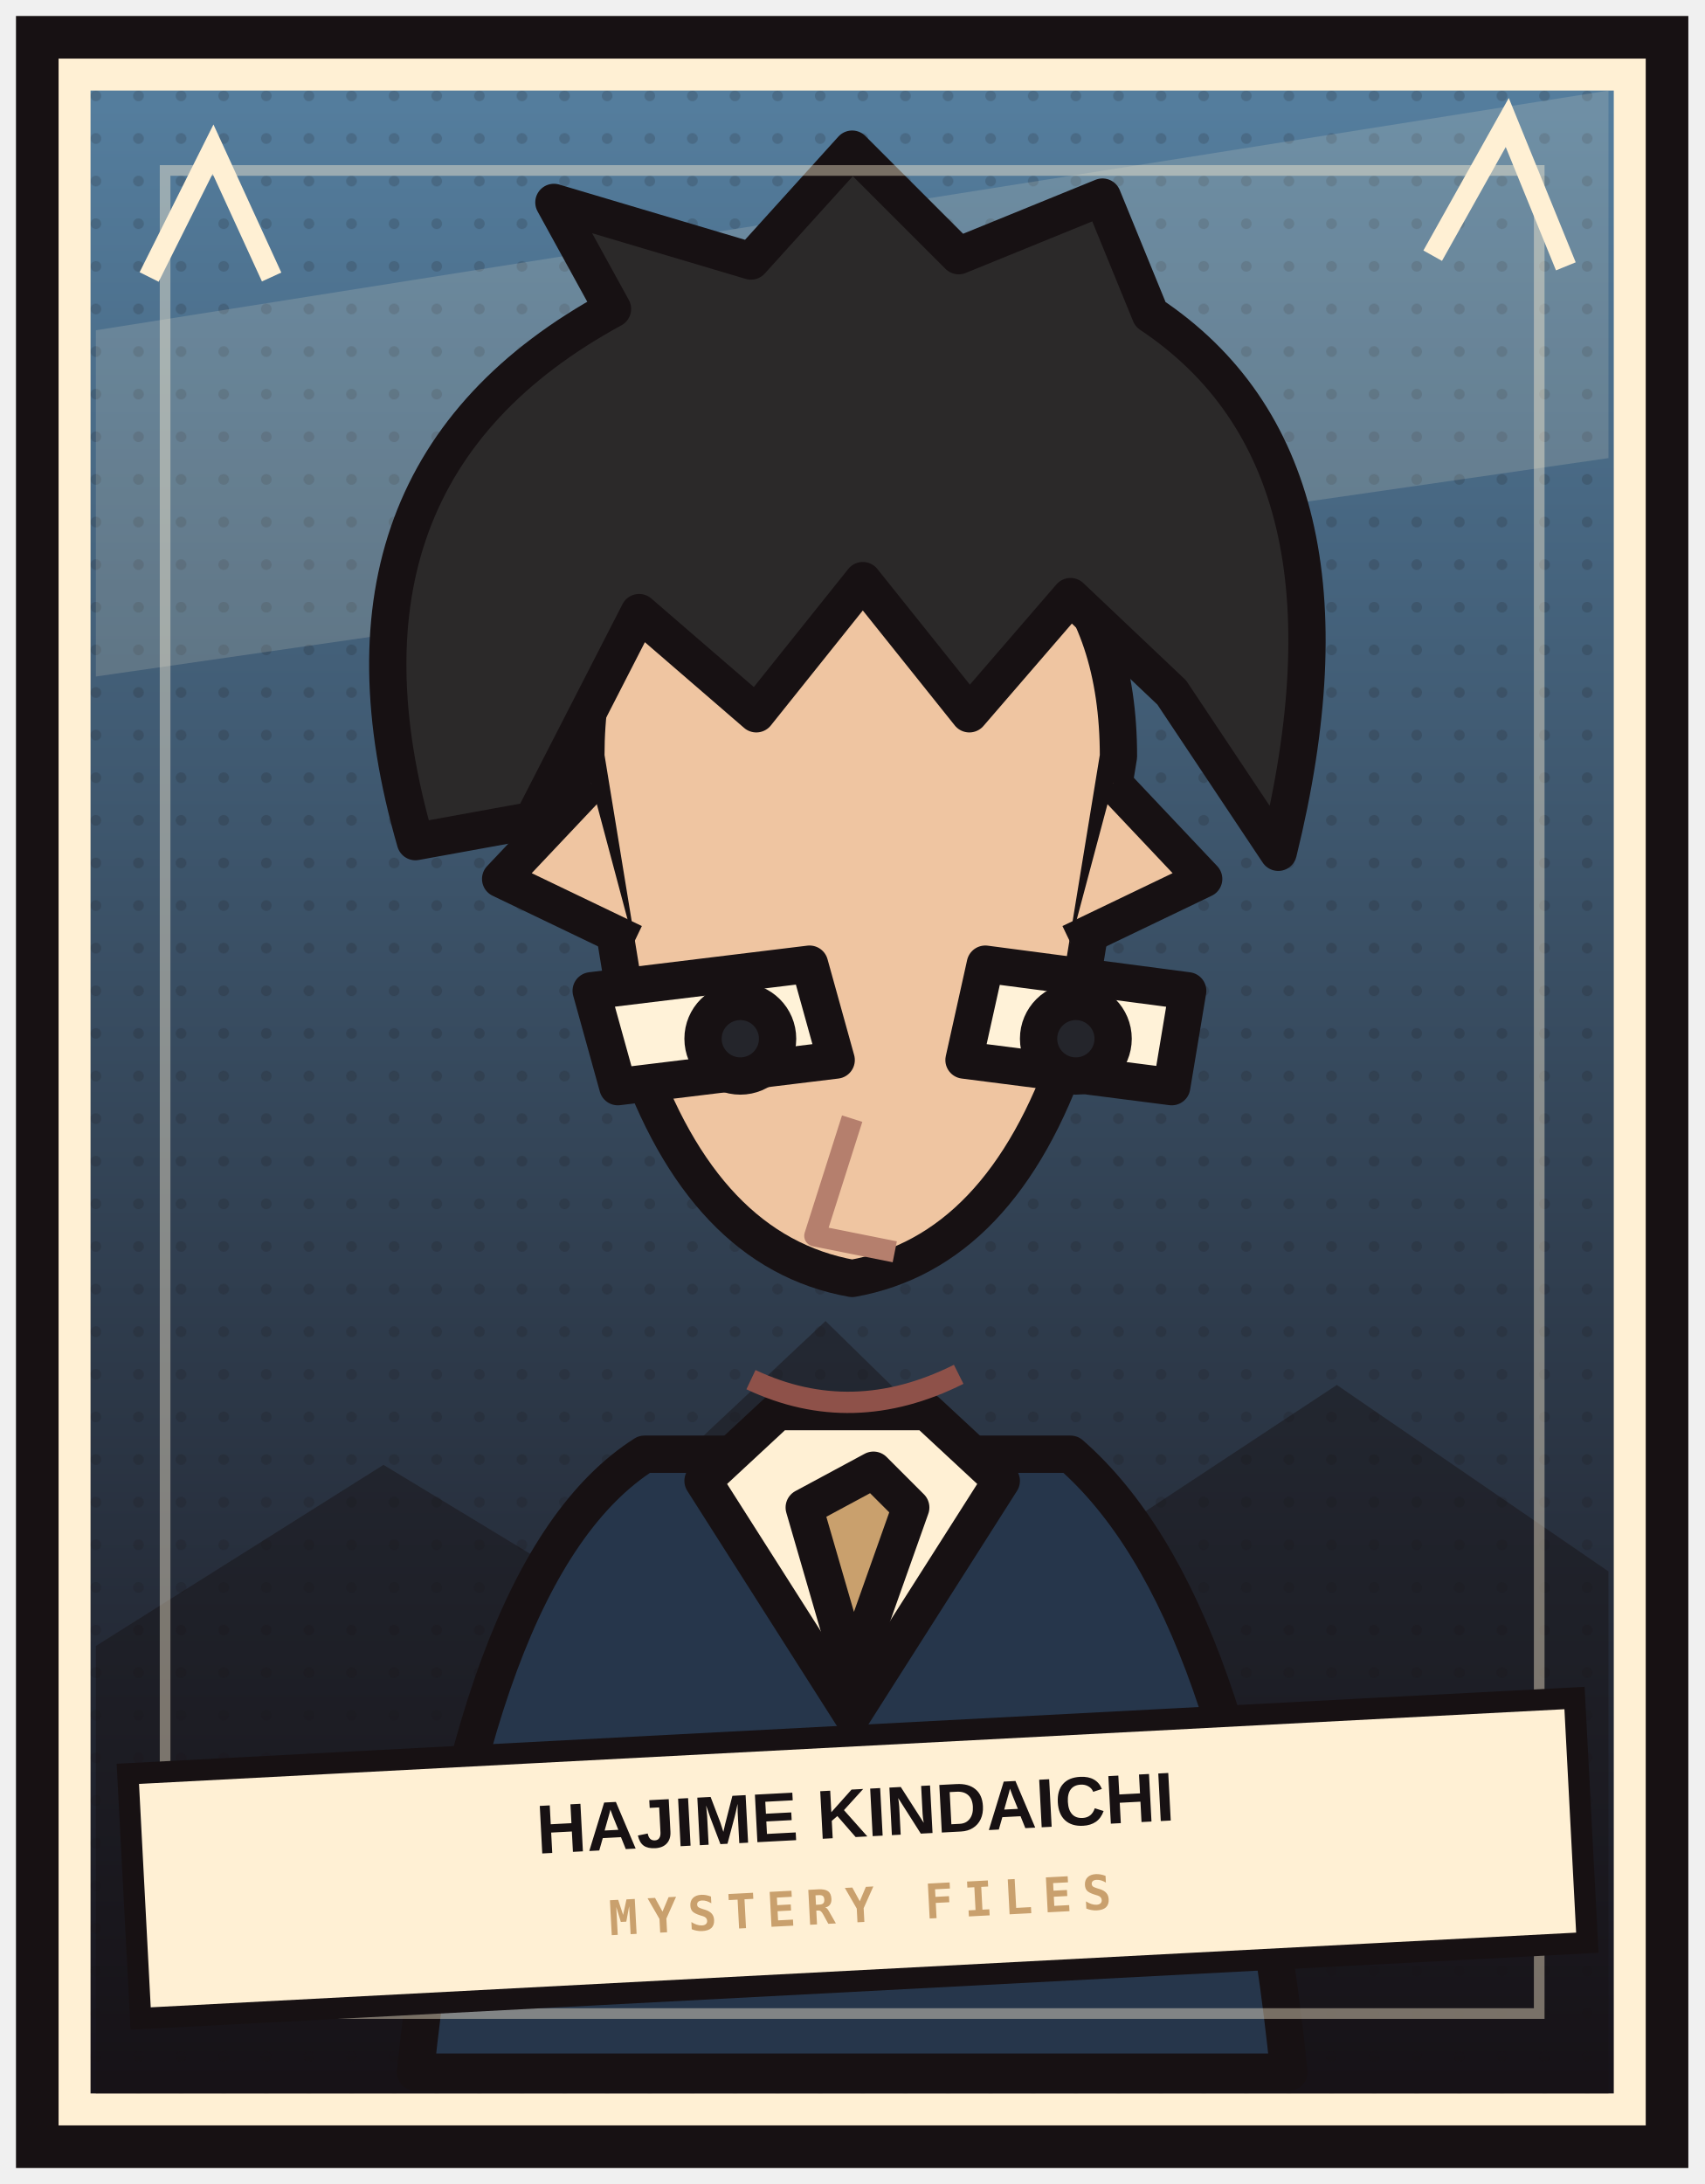
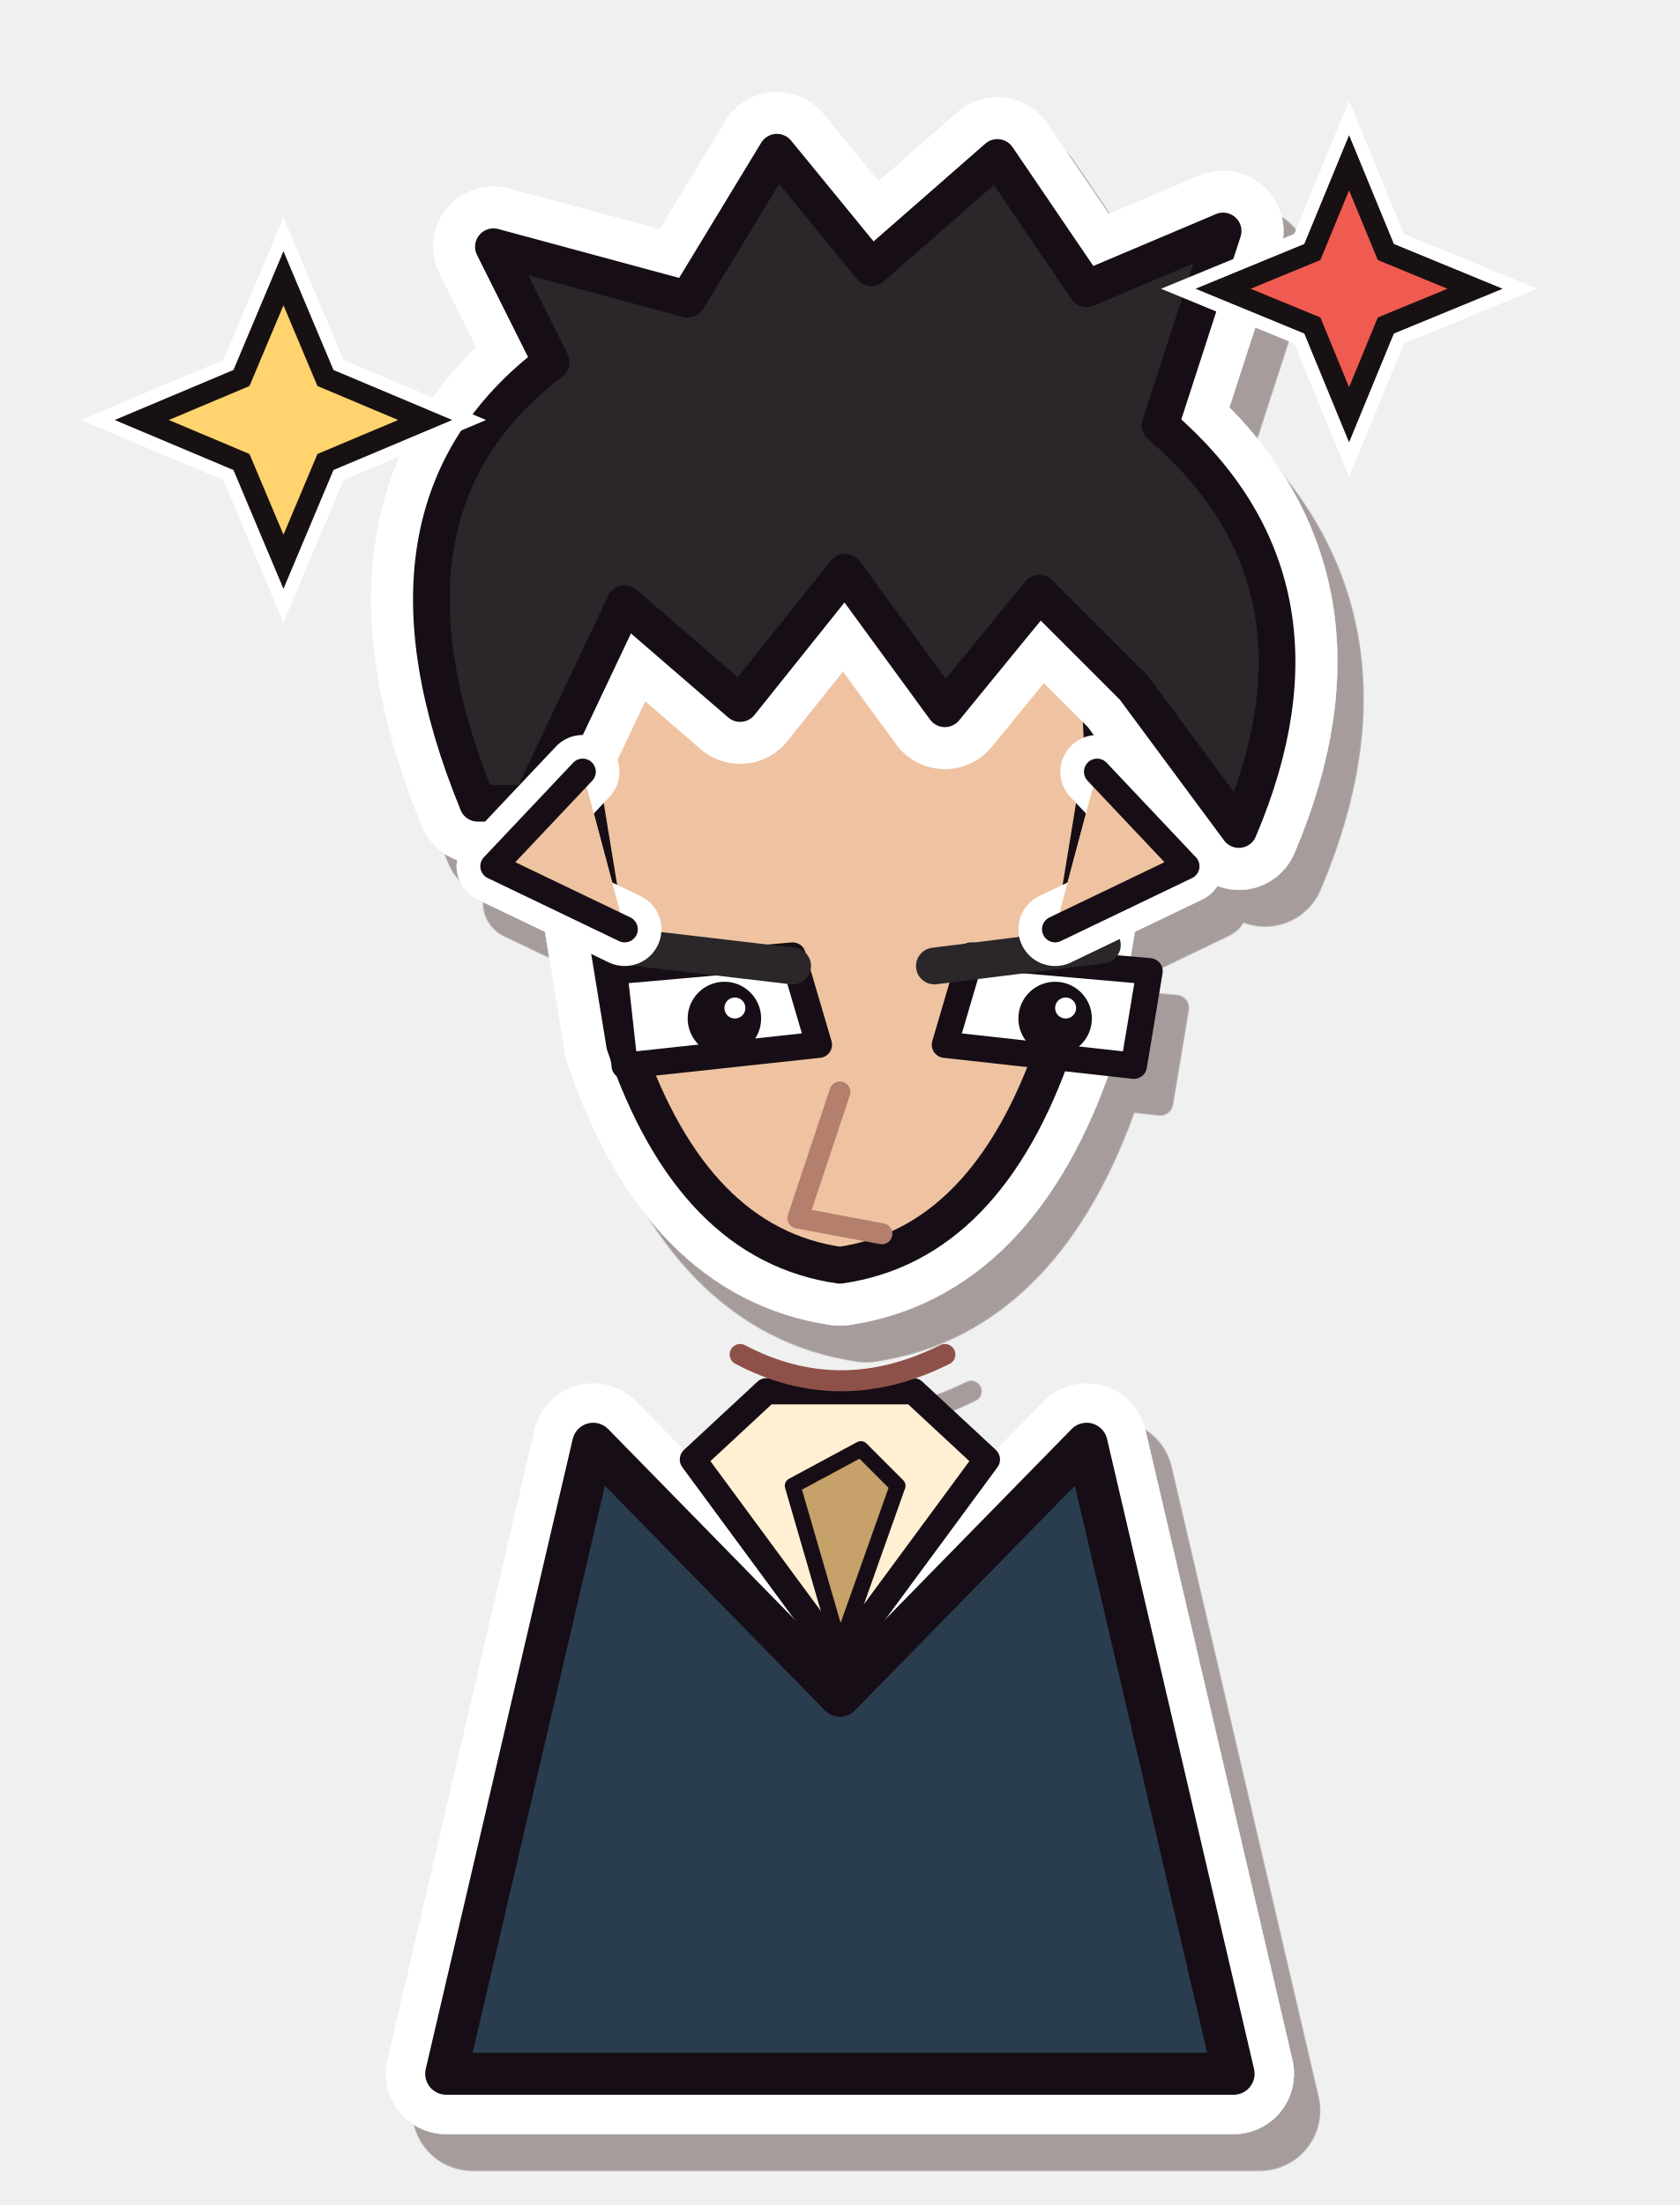
- <svg xmlns="http://www.w3.org/2000/svg" viewBox="0 0 320 410" role="img" aria-label="HAJIME KINDAICHI original anime comic portrait">
+ <svg xmlns="http://www.w3.org/2000/svg" viewBox="0 0 320 420" role="img" aria-label="HAJIME KINDAICHI cartoon sticker illustration">
  <defs>
-     <linearGradient id="bg" x2="0" y2="1">
-       <stop stop-color="#547d9d" />
-       <stop offset="1" stop-color="#17131a" />
-     </linearGradient>
-     <pattern id="dots" width="8" height="8" patternUnits="userSpaceOnUse">
-       <circle cx="2" cy="2" r="1" fill="#171113" opacity=".16" />
-     </pattern>
+     <filter id="shadow" x="-30%" y="-20%" width="160%" height="160%">
+       <feDropShadow dx="5" dy="7" stdDeviation="0" flood-color="#171113" flood-opacity=".35" />
+     </filter>
  </defs>
-   <rect x="7" y="7" width="306" height="396" fill="#fff0d4" stroke="#171113" stroke-width="8" />
-   <rect x="17" y="17" width="286" height="376" fill="url(#bg)" />
-   <rect x="17" y="17" width="286" height="376" fill="url(#dots)" />
-   <path d="M18 62 302 17 302 86 18 127Z" fill="#fff0d4" opacity=".16" />
-   <path d="M18 309 72 275 105 295 155 248 201 293 251 260 302 295V393H18Z" fill="#171113" opacity=".45" />
-   <g stroke="#171113" stroke-width="7" stroke-linejoin="round">
-     <path d="M78 389Q88 294 121 273H201Q233 301 242 389Z" fill="#26364b" />
-     <path d="M132 278 160 322 188 278 174 265H146Z" fill="#fff0d4" />
-     <path d="M151 283 160 314 171 283 164 276Z" fill="#c9a06d" />
-     <path d="M110 142Q110 94 160 88Q210 94 210 142L201 197Q188 235 160 240Q132 235 119 197Z" fill="#efc5a1" />
-     <path d="M78 158Q58 89 115 58L104 38 141 49 160 28 180 48 207 37 216 59Q258 87 240 160L220 130 201 112 182 134 162 109 142 134 120 115 100 154Z" fill="#2b2929" />
-     <path d="M111 186 152 181 157 199 116 204Z M181 199 185 181 223 186 220 204Z" fill="#fff2d8" />
-     <circle cx="139" cy="195" r="7" fill="#24252b" />
-     <circle cx="202" cy="195" r="7" fill="#24252b" />
-     <path d="M160 210 153 232 168 235" stroke="#b57f6d" stroke-width="4" fill="none" />
-     <path d="M141 259Q160 268 180 258" stroke="#8e5149" stroke-width="4" fill="none" />
-     <path d="M111 147 94 165 119 177M209 147 226 165 201 177" fill="#efc5a1" />
+   <g filter="url(#shadow)" stroke-linejoin="round" stroke-linecap="round">
+     <path d="M113 275 160 323 207 275 235 395H85Z" fill="#2a3c50" stroke="#fff" stroke-width="23" />
+     <path d="M113 275 160 323 207 275 235 395H85Z" fill="#2a3c50" stroke="#171113" stroke-width="8" />
+     <path d="M132 278 160 316 188 278 174 265H146Z" fill="#fff0d4" stroke="#171113" stroke-width="5" />
+     <path d="M151 283 160 314 171 283 164 276Z" fill="#c6a16a" stroke="#171113" stroke-width="3" />
+     <path d="M110 144Q110 94 160 88Q210 94 210 144L201 199Q188 237 160 241Q132 237 119 199Z" fill="#efc3a1" stroke="#fff" stroke-width="23" />
+     <path d="M110 144Q110 94 160 88Q210 94 210 144L201 199Q188 237 160 241Q132 237 119 199Z" fill="#efc3a1" stroke="#171113" stroke-width="7" />
+     <path d="M117 185 151 182 156 199 119 203Z M180 199 185 182 219 185 216 203Z" fill="#fff" stroke="#171113" stroke-width="5" />
+     <circle cx="138" cy="194" r="7" fill="#171113" />
+     <circle cx="201" cy="194" r="7" fill="#171113" />
+     <circle cx="140" cy="192" r="2" fill="#fff" />
+     <circle cx="203" cy="192" r="2" fill="#fff" />
+     <path d="M117 180 151 184M178 184 210 180" fill="none" stroke="#29282a" stroke-width="7" />
+     <path d="M160 208 152 232 168 235" fill="none" stroke="#b57f6d" stroke-width="4" />
+     <path d="M141 258Q160 268 180 258" fill="none" stroke="#8e5149" stroke-width="4" />
+     <path d="M91 153Q68 97 105 69L94 47 131 57 148 29 166 51 190 30 207 55 233 44 221 81Q256 111 236 158L216 131 198 113 180 135 161 109 141 134 119 115 101 153Z" fill="#29282a" stroke="#fff" stroke-width="23" />
+     <path d="M91 153Q68 97 105 69L94 47 131 57 148 29 166 51 190 30 207 55 233 44 221 81Q256 111 236 158L216 131 198 113 180 135 161 109 141 134 119 115 101 153Z" fill="#29282a" stroke="#171113" stroke-width="7" />
+     <path d="M111 147 94 165 119 177M209 147 226 165 201 177" fill="#efc3a1" stroke="#fff" stroke-width="14" />
+     <path d="M111 147 94 165 119 177M209 147 226 165 201 177" fill="#efc3a1" stroke="#171113" stroke-width="5" />
  </g>
-   <path d="M31 32H289V378H31Z" fill="none" stroke="#fff0d4" stroke-width="2" opacity=".42" />
-   <g transform="translate(24 333) rotate(-3)">
-     <rect width="272" height="46" fill="#fff0d4" stroke="#171113" stroke-width="4" />
-     <text x="136" y="19" text-anchor="middle" font-family="Arial Black,Arial,sans-serif" font-size="13" font-weight="900" fill="#171113">HAJIME KINDAICHI</text>
-     <text x="136" y="35" text-anchor="middle" font-family="monospace" font-size="9" font-weight="900" letter-spacing="2" fill="#c9a06d">MYSTERY FILES</text>
-   </g>
-   <path d="M28 52 40 28 51 52M269 48 283 23 294 50" stroke="#fff0d4" stroke-width="4" fill="none" />
+   <path d="M46 72 54 53 62 72 81 80 62 88 54 107 46 88 27 80Z" fill="#ffd36d" stroke="#fff" stroke-width="9" />
+   <path d="M46 72 54 53 62 72 81 80 62 88 54 107 46 88 27 80Z" fill="#ffd36d" stroke="#171113" stroke-width="4" />
+   <path d="M250 48 257 31 264 48 281 55 264 62 257 79 250 62 233 55Z" fill="#f05b51" stroke="#fff" stroke-width="9" />
+   <path d="M250 48 257 31 264 48 281 55 264 62 257 79 250 62 233 55Z" fill="#f05b51" stroke="#171113" stroke-width="4" />
</svg>
